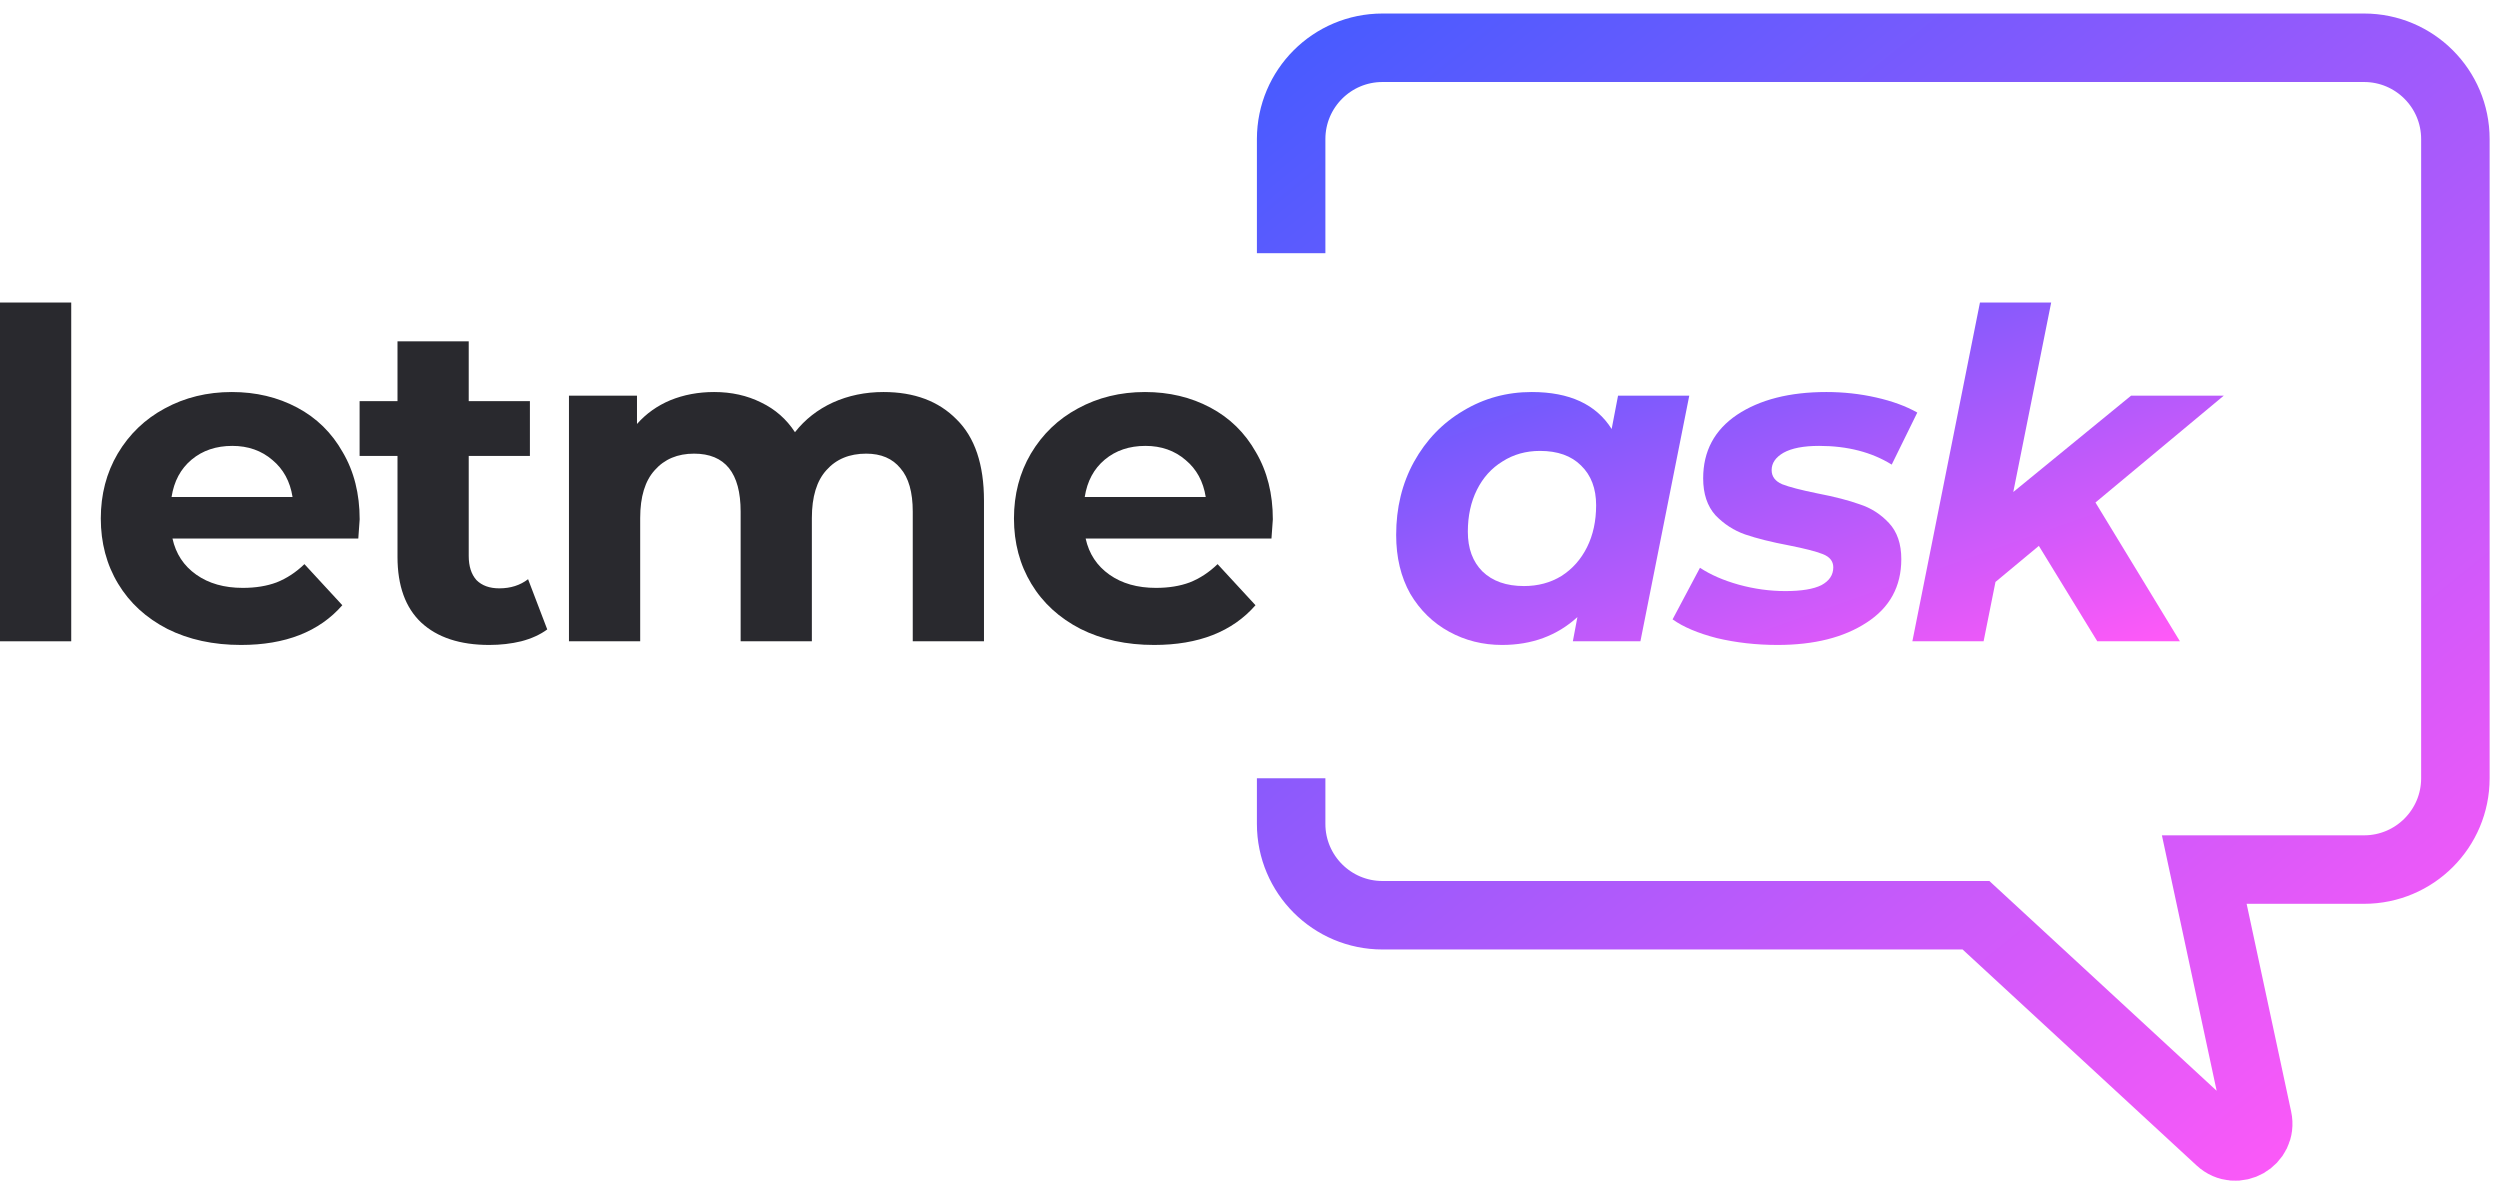
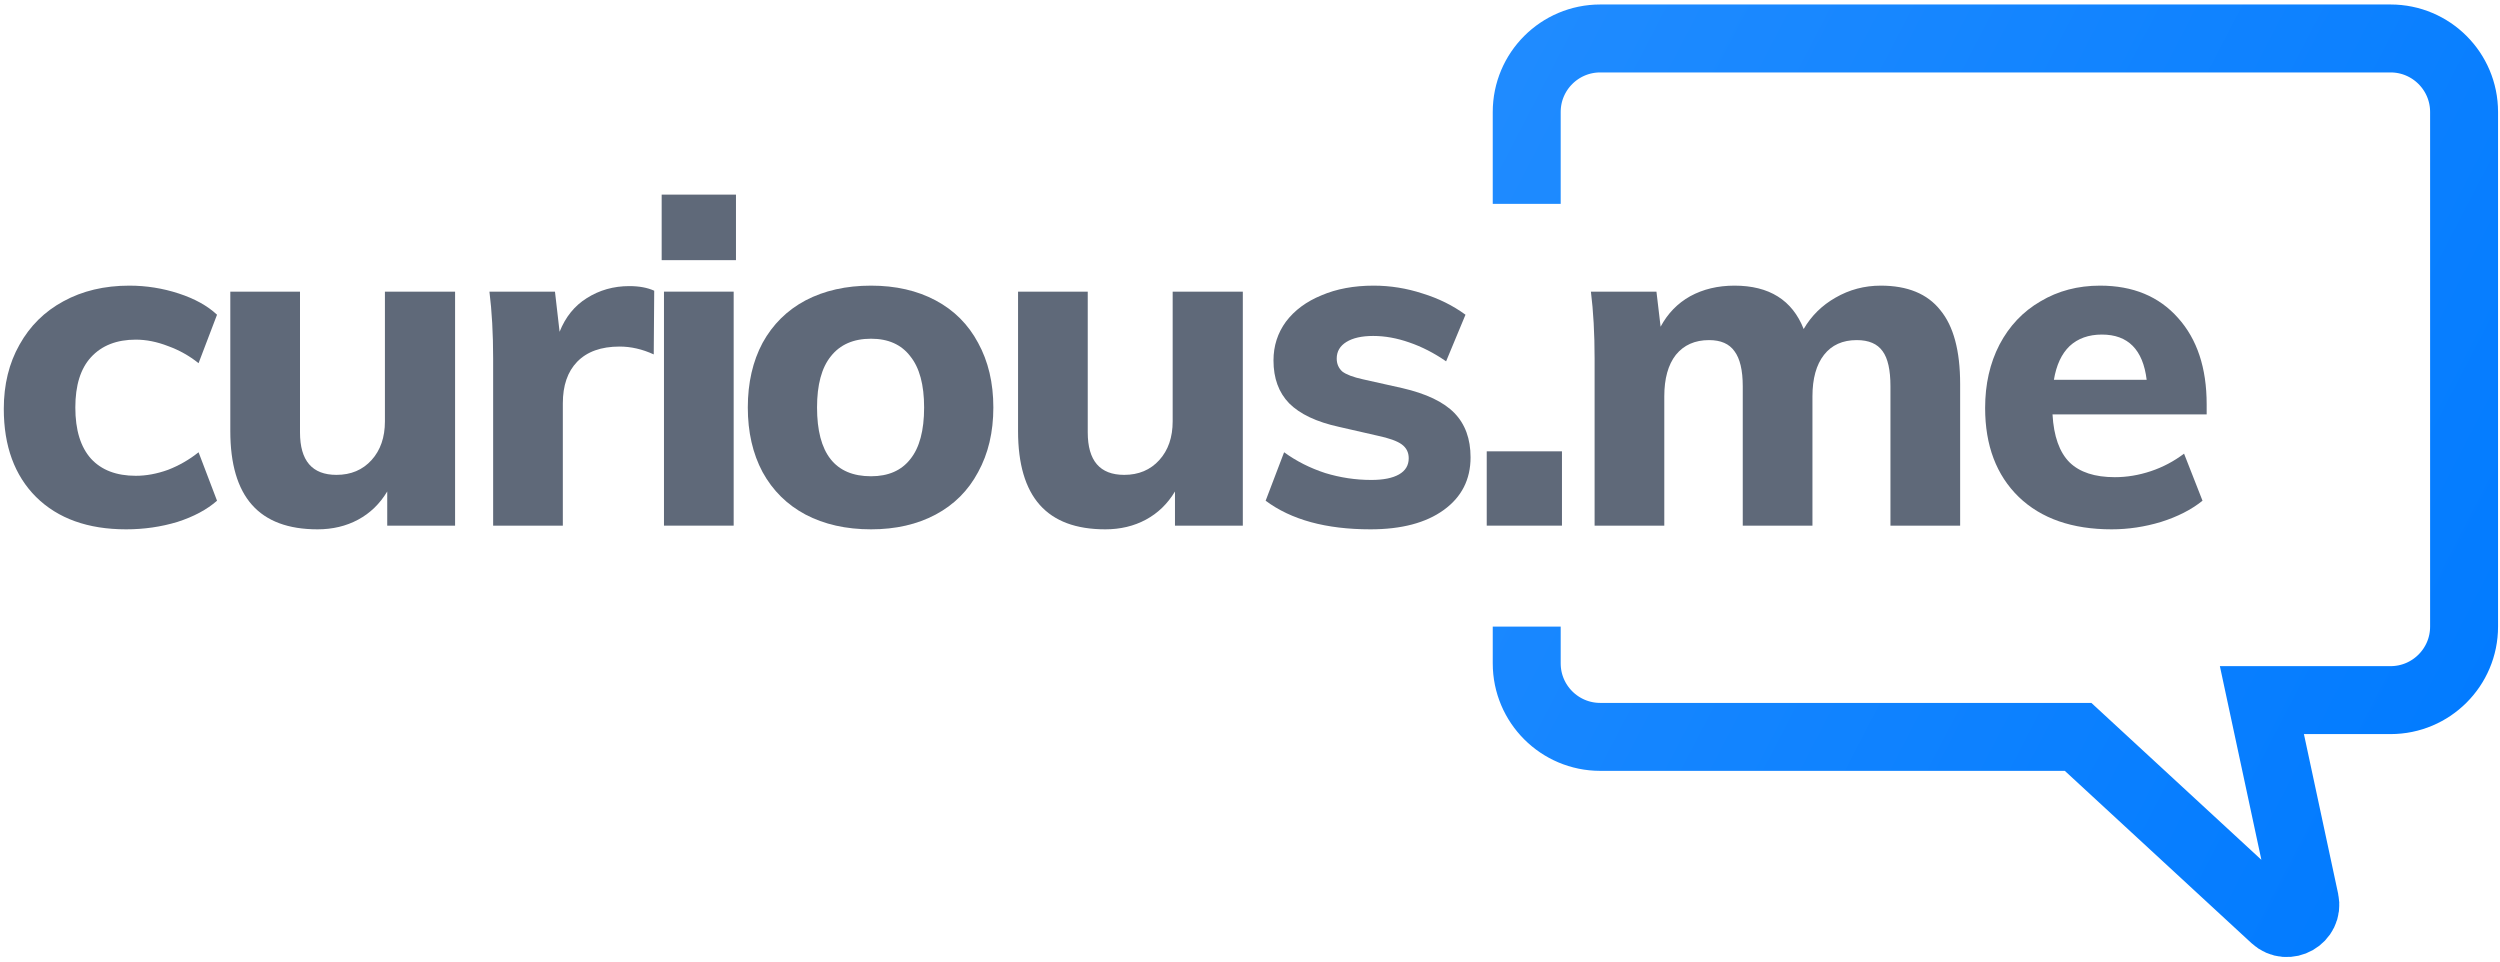
- <svg xmlns="http://www.w3.org/2000/svg" width="157" height="75" viewBox="0 0 157 75" fill="none">
-   <path d="M0 18.999H4.473V40.273H0V18.999Z" fill="#29292E" />
-   <path d="M22.587 32.618C22.587 32.675 22.558 33.077 22.501 33.822H10.832C11.042 34.778 11.539 35.533 12.323 36.087C13.106 36.642 14.081 36.919 15.247 36.919C16.05 36.919 16.757 36.804 17.369 36.575C18 36.326 18.583 35.944 19.118 35.428L21.498 38.008C20.045 39.671 17.923 40.503 15.133 40.503C13.393 40.503 11.854 40.168 10.516 39.499C9.178 38.811 8.146 37.865 7.42 36.661C6.693 35.457 6.33 34.09 6.33 32.561C6.33 31.051 6.684 29.694 7.391 28.489C8.117 27.266 9.102 26.32 10.344 25.651C11.606 24.963 13.011 24.619 14.559 24.619C16.069 24.619 17.436 24.944 18.659 25.593C19.883 26.243 20.838 27.18 21.526 28.403C22.234 29.608 22.587 31.012 22.587 32.618ZM14.588 28.002C13.575 28.002 12.724 28.289 12.036 28.862C11.348 29.436 10.927 30.219 10.774 31.213H18.372C18.22 30.238 17.799 29.464 17.111 28.891C16.423 28.298 15.582 28.002 14.588 28.002Z" fill="#29292E" />
-   <path d="M34.367 39.528C33.928 39.853 33.383 40.102 32.733 40.273C32.102 40.426 31.433 40.503 30.726 40.503C28.891 40.503 27.467 40.035 26.454 39.098C25.46 38.161 24.963 36.785 24.963 34.969V28.633H22.583V25.192H24.963V21.436H29.436V25.192H33.278V28.633H29.436V34.912C29.436 35.562 29.598 36.068 29.923 36.431C30.267 36.776 30.745 36.948 31.357 36.948C32.064 36.948 32.666 36.756 33.163 36.374L34.367 39.528Z" fill="#29292E" />
-   <path d="M55.486 24.619C57.417 24.619 58.946 25.192 60.074 26.339C61.221 27.467 61.794 29.168 61.794 31.443V40.273H57.321V32.131C57.321 30.907 57.063 29.999 56.547 29.407C56.05 28.795 55.333 28.489 54.397 28.489C53.345 28.489 52.514 28.833 51.902 29.522C51.291 30.191 50.985 31.194 50.985 32.532V40.273H46.512V32.131C46.512 29.703 45.537 28.489 43.587 28.489C42.555 28.489 41.733 28.833 41.122 29.522C40.51 30.191 40.204 31.194 40.204 32.532V40.273H35.731V24.848H40.003V26.626C40.577 25.976 41.275 25.479 42.096 25.135C42.938 24.791 43.855 24.619 44.849 24.619C45.938 24.619 46.923 24.838 47.802 25.278C48.681 25.699 49.389 26.32 49.924 27.142C50.555 26.339 51.348 25.718 52.304 25.278C53.279 24.838 54.339 24.619 55.486 24.619Z" fill="#29292E" />
-   <path d="M79.934 32.618C79.934 32.675 79.906 33.077 79.848 33.822H68.179C68.389 34.778 68.886 35.533 69.67 36.087C70.454 36.642 71.428 36.919 72.594 36.919C73.397 36.919 74.104 36.804 74.716 36.575C75.347 36.326 75.93 35.944 76.465 35.428L78.845 38.008C77.392 39.671 75.27 40.503 72.48 40.503C70.74 40.503 69.201 40.168 67.864 39.499C66.525 38.811 65.493 37.865 64.767 36.661C64.041 35.457 63.677 34.09 63.677 32.561C63.677 31.051 64.031 29.694 64.738 28.489C65.465 27.266 66.449 26.32 67.692 25.651C68.953 24.963 70.358 24.619 71.906 24.619C73.416 24.619 74.783 24.944 76.006 25.593C77.23 26.243 78.185 27.18 78.874 28.403C79.581 29.608 79.934 31.012 79.934 32.618ZM71.935 28.002C70.922 28.002 70.071 28.289 69.383 28.862C68.695 29.436 68.275 30.219 68.121 31.213H75.72C75.567 30.238 75.146 29.464 74.458 28.891C73.77 28.298 72.929 28.002 71.935 28.002Z" fill="#29292E" />
-   <path d="M106.086 24.848L103.018 40.273H98.775L99.061 38.754C97.781 39.92 96.204 40.503 94.331 40.503C93.126 40.503 92.018 40.226 91.005 39.671C89.992 39.117 89.179 38.324 88.567 37.292C87.975 36.24 87.679 35.007 87.679 33.593C87.679 31.892 88.051 30.363 88.797 29.006C89.561 27.629 90.594 26.559 91.894 25.794C93.193 25.011 94.627 24.619 96.194 24.619C98.564 24.619 100.237 25.393 101.212 26.941L101.613 24.848H106.086ZM95.707 36.804C96.586 36.804 97.37 36.594 98.058 36.173C98.746 35.734 99.281 35.132 99.664 34.367C100.046 33.602 100.237 32.723 100.237 31.729C100.237 30.678 99.922 29.846 99.291 29.235C98.679 28.623 97.819 28.317 96.71 28.317C95.831 28.317 95.047 28.537 94.359 28.977C93.671 29.397 93.136 29.99 92.754 30.754C92.371 31.519 92.18 32.398 92.18 33.392C92.18 34.444 92.486 35.275 93.098 35.887C93.728 36.498 94.598 36.804 95.707 36.804Z" fill="url(#paint0_linear)" />
-   <path d="M111.632 40.503C110.294 40.503 109.023 40.359 107.819 40.073C106.634 39.767 105.707 39.375 105.038 38.897L106.758 35.657C107.427 36.097 108.239 36.451 109.195 36.718C110.17 36.986 111.145 37.12 112.119 37.12C113.133 37.12 113.888 36.995 114.385 36.747C114.882 36.479 115.13 36.106 115.13 35.629C115.13 35.246 114.91 34.969 114.471 34.797C114.031 34.625 113.324 34.444 112.349 34.252C111.24 34.042 110.323 33.813 109.596 33.564C108.889 33.316 108.268 32.914 107.733 32.36C107.217 31.787 106.959 31.012 106.959 30.038C106.959 28.336 107.666 27.008 109.08 26.052C110.514 25.096 112.387 24.619 114.7 24.619C115.77 24.619 116.812 24.733 117.825 24.963C118.838 25.192 119.698 25.508 120.406 25.909L118.8 29.177C117.538 28.394 116.019 28.002 114.241 28.002C113.266 28.002 112.521 28.145 112.005 28.432C111.508 28.719 111.259 29.082 111.259 29.522C111.259 29.923 111.479 30.219 111.919 30.41C112.358 30.582 113.094 30.774 114.127 30.984C115.216 31.194 116.105 31.424 116.793 31.672C117.5 31.901 118.112 32.293 118.628 32.847C119.144 33.402 119.402 34.157 119.402 35.113C119.402 36.833 118.676 38.161 117.223 39.098C115.79 40.035 113.926 40.503 111.632 40.503Z" fill="url(#paint1_linear)" />
-   <path d="M131.595 31.557L136.899 40.273H131.71L128.04 34.281L125.316 36.546L124.57 40.273H120.097L124.341 18.999H128.814L126.434 30.898L133.831 24.848H139.652L131.595 31.557Z" fill="url(#paint2_linear)" />
-   <path d="M81.084 15.902V8.734C81.084 5.567 83.652 3 86.819 3H148.463C151.63 3 154.198 5.567 154.198 8.734V48.875C154.198 52.042 151.63 54.609 148.463 54.609H138.428L141.782 70.26C142.075 71.628 140.436 72.563 139.408 71.614L124.092 57.477H86.819C83.652 57.477 81.084 54.909 81.084 51.742V48.875" stroke="url(#paint3_linear)" stroke-width="4.301" />
+ <svg xmlns="http://www.w3.org/2000/svg" width="195" height="75" viewBox="0 0 195 75" fill="none">
+   <path d="M9.836 41.288C6.86 41.288 4.52 40.448 2.816 38.768C1.136 37.088 0.296 34.796 0.296 31.892C0.296 29.996 0.704 28.328 1.52 26.888C2.336 25.424 3.476 24.296 4.94 23.504C6.428 22.688 8.144 22.28 10.088 22.28C11.408 22.28 12.692 22.484 13.94 22.892C15.188 23.3 16.184 23.852 16.928 24.548L15.488 28.328C14.768 27.752 13.976 27.308 13.112 26.996C12.248 26.66 11.408 26.492 10.592 26.492C9.104 26.492 7.94 26.948 7.1 27.86C6.284 28.748 5.876 30.056 5.876 31.784C5.876 33.536 6.284 34.868 7.1 35.78C7.916 36.668 9.08 37.112 10.592 37.112C11.408 37.112 12.248 36.956 13.112 36.644C13.976 36.308 14.768 35.852 15.488 35.276L16.928 39.056C16.136 39.752 15.104 40.304 13.832 40.712C12.56 41.096 11.228 41.288 9.836 41.288Z" fill="#5F6979" />
+   <path d="M35.496 22.748V41H30.204V38.336C29.628 39.296 28.872 40.028 27.936 40.532C27 41.036 25.944 41.288 24.768 41.288C22.488 41.288 20.784 40.652 19.656 39.38C18.528 38.108 17.964 36.188 17.964 33.62V22.748H23.4V33.728C23.4 35.936 24.348 37.04 26.244 37.04C27.372 37.04 28.284 36.656 28.98 35.888C29.676 35.12 30.024 34.112 30.024 32.864V22.748H35.496Z" fill="#5F6979" />
+   <path d="M49.084 22.316C49.852 22.316 50.501 22.436 51.029 22.676L50.992 27.644C50.105 27.236 49.217 27.032 48.328 27.032C46.889 27.032 45.785 27.428 45.017 28.22C44.273 28.988 43.901 30.068 43.901 31.46V41H38.465V27.968C38.465 26.024 38.368 24.284 38.176 22.748H43.288L43.648 25.88C44.105 24.728 44.812 23.852 45.773 23.252C46.757 22.628 47.861 22.316 49.084 22.316Z" fill="#5F6979" />
+   <path d="M51.79 22.748H57.226V41H51.79V22.748ZM57.406 15.18V20.292H51.61V15.18H57.406Z" fill="#5F6979" />
+   <path d="M67.941 41.288C65.997 41.288 64.293 40.904 62.829 40.136C61.389 39.368 60.273 38.264 59.481 36.824C58.713 35.384 58.329 33.704 58.329 31.784C58.329 29.864 58.713 28.184 59.481 26.744C60.273 25.304 61.389 24.2 62.829 23.432C64.293 22.664 65.997 22.28 67.941 22.28C69.861 22.28 71.541 22.664 72.981 23.432C74.421 24.2 75.525 25.304 76.293 26.744C77.085 28.184 77.481 29.864 77.481 31.784C77.481 33.704 77.085 35.384 76.293 36.824C75.525 38.264 74.421 39.368 72.981 40.136C71.541 40.904 69.861 41.288 67.941 41.288ZM67.941 37.148C69.285 37.148 70.305 36.704 71.001 35.816C71.721 34.928 72.081 33.584 72.081 31.784C72.081 30.008 71.721 28.676 71.001 27.788C70.305 26.876 69.285 26.42 67.941 26.42C66.573 26.42 65.529 26.876 64.809 27.788C64.089 28.676 63.729 30.008 63.729 31.784C63.729 35.36 65.133 37.148 67.941 37.148Z" fill="#5F6979" />
+   <path d="M96.94 22.748V41H91.648V38.336C91.072 39.296 90.316 40.028 89.38 40.532C88.444 41.036 87.388 41.288 86.212 41.288C83.932 41.288 82.228 40.652 81.1 39.38C79.972 38.108 79.408 36.188 79.408 33.62V22.748H84.844V33.728C84.844 35.936 85.792 37.04 87.688 37.04C88.816 37.04 89.728 36.656 90.424 35.888C91.12 35.12 91.468 34.112 91.468 32.864V22.748H96.94Z" fill="#5F6979" />
+   <path d="M106.892 41.288C103.436 41.288 100.712 40.544 98.72 39.056L100.16 35.276C101.12 35.972 102.188 36.512 103.364 36.896C104.54 37.256 105.74 37.436 106.964 37.436C107.9 37.436 108.62 37.292 109.124 37.004C109.628 36.716 109.88 36.296 109.88 35.744C109.88 35.288 109.7 34.928 109.34 34.664C108.98 34.4 108.344 34.172 107.432 33.98L104.444 33.296C102.692 32.912 101.396 32.3 100.556 31.46C99.74 30.62 99.332 29.504 99.332 28.112C99.332 26.984 99.656 25.976 100.304 25.088C100.976 24.2 101.9 23.516 103.076 23.036C104.252 22.532 105.608 22.28 107.144 22.28C108.44 22.28 109.712 22.484 110.96 22.892C112.208 23.276 113.324 23.828 114.308 24.548L112.796 28.184C111.86 27.536 110.9 27.044 109.916 26.708C108.956 26.372 108.02 26.204 107.108 26.204C106.22 26.204 105.524 26.36 105.02 26.672C104.516 26.984 104.264 27.416 104.264 27.968C104.264 28.376 104.408 28.712 104.696 28.976C105.008 29.216 105.548 29.42 106.316 29.588L109.376 30.272C111.248 30.704 112.604 31.352 113.444 32.216C114.284 33.08 114.704 34.232 114.704 35.672C114.704 37.4 114.008 38.768 112.616 39.776C111.224 40.784 109.316 41.288 106.892 41.288Z" fill="#5F6979" />
+   <path d="M121.833 35.204V41H115.965V35.204H121.833Z" fill="#5F6979" />
+   <path d="M146.699 22.28C148.787 22.28 150.335 22.916 151.343 24.188C152.375 25.436 152.891 27.356 152.891 29.948V41H147.455V30.128C147.455 28.856 147.251 27.944 146.843 27.392C146.435 26.816 145.763 26.528 144.827 26.528C143.723 26.528 142.871 26.912 142.271 27.68C141.671 28.448 141.371 29.528 141.371 30.92V41H135.935V30.128C135.935 28.88 135.719 27.968 135.287 27.392C134.879 26.816 134.219 26.528 133.307 26.528C132.203 26.528 131.339 26.912 130.715 27.68C130.115 28.448 129.815 29.528 129.815 30.92V41H124.379V27.968C124.379 26.024 124.283 24.284 124.091 22.748H129.203L129.527 25.484C130.079 24.452 130.847 23.66 131.831 23.108C132.839 22.556 133.991 22.28 135.287 22.28C137.999 22.28 139.799 23.408 140.687 25.664C141.287 24.632 142.115 23.816 143.171 23.216C144.251 22.592 145.427 22.28 146.699 22.28Z" fill="#5F6979" />
+   <path d="M172.12 32.324H160.096C160.192 34.028 160.636 35.276 161.428 36.068C162.22 36.836 163.396 37.22 164.956 37.22C165.892 37.22 166.828 37.064 167.764 36.752C168.7 36.44 169.564 35.984 170.356 35.384L171.796 39.056C170.932 39.752 169.852 40.304 168.556 40.712C167.284 41.096 166 41.288 164.704 41.288C161.632 41.288 159.22 40.448 157.468 38.768C155.716 37.064 154.84 34.748 154.84 31.82C154.84 29.972 155.212 28.328 155.956 26.888C156.724 25.424 157.792 24.296 159.16 23.504C160.528 22.688 162.076 22.28 163.804 22.28C166.372 22.28 168.4 23.12 169.888 24.8C171.376 26.456 172.12 28.7 172.12 31.532V32.324ZM163.948 26.096C162.916 26.096 162.076 26.396 161.428 26.996C160.804 27.596 160.396 28.472 160.204 29.624H167.44C167.152 27.272 165.988 26.096 163.948 26.096Z" fill="#5F6979" />
+   <path d="M119.084 15.902V8.734C119.084 5.567 121.652 3 124.819 3H186.463C189.63 3 192.198 5.567 192.198 8.734V48.875C192.198 52.042 189.63 54.609 186.463 54.609H176.428L179.782 70.26C180.075 71.628 178.436 72.563 177.408 71.614L162.092 57.477H124.819C121.652 57.477 119.084 54.909 119.084 51.742V48.875" stroke="url(#paint0_linear_2:29)" stroke-width="5.3" />
  <defs>
-     <linearGradient id="paint0_linear" x1="87.679" y1="18.999" x2="99.758" y2="53.111" gradientUnits="userSpaceOnUse">
-       <stop stop-color="#485BFF" />
-       <stop offset="1" stop-color="#FF59F8" />
-     </linearGradient>
-     <linearGradient id="paint1_linear" x1="87.679" y1="18.999" x2="99.758" y2="53.111" gradientUnits="userSpaceOnUse">
-       <stop stop-color="#485BFF" />
-       <stop offset="1" stop-color="#FF59F8" />
-     </linearGradient>
-     <linearGradient id="paint2_linear" x1="87.679" y1="18.999" x2="99.758" y2="53.111" gradientUnits="userSpaceOnUse">
-       <stop stop-color="#485BFF" />
-       <stop offset="1" stop-color="#FF59F8" />
-     </linearGradient>
-     <linearGradient id="paint3_linear" x1="81.084" y1="3" x2="141.295" y2="77.547" gradientUnits="userSpaceOnUse">
-       <stop stop-color="#485BFF" />
-       <stop offset="1" stop-color="#FF59F8" />
+     <linearGradient id="paint0_linear_2:29" x1="119.084" y1="3" x2="204.891" y2="47.552" gradientUnits="userSpaceOnUse">
+       <stop stop-color="#1F8BFF" />
+       <stop offset="1" stop-color="#007AFF" />
    </linearGradient>
  </defs>
</svg>
